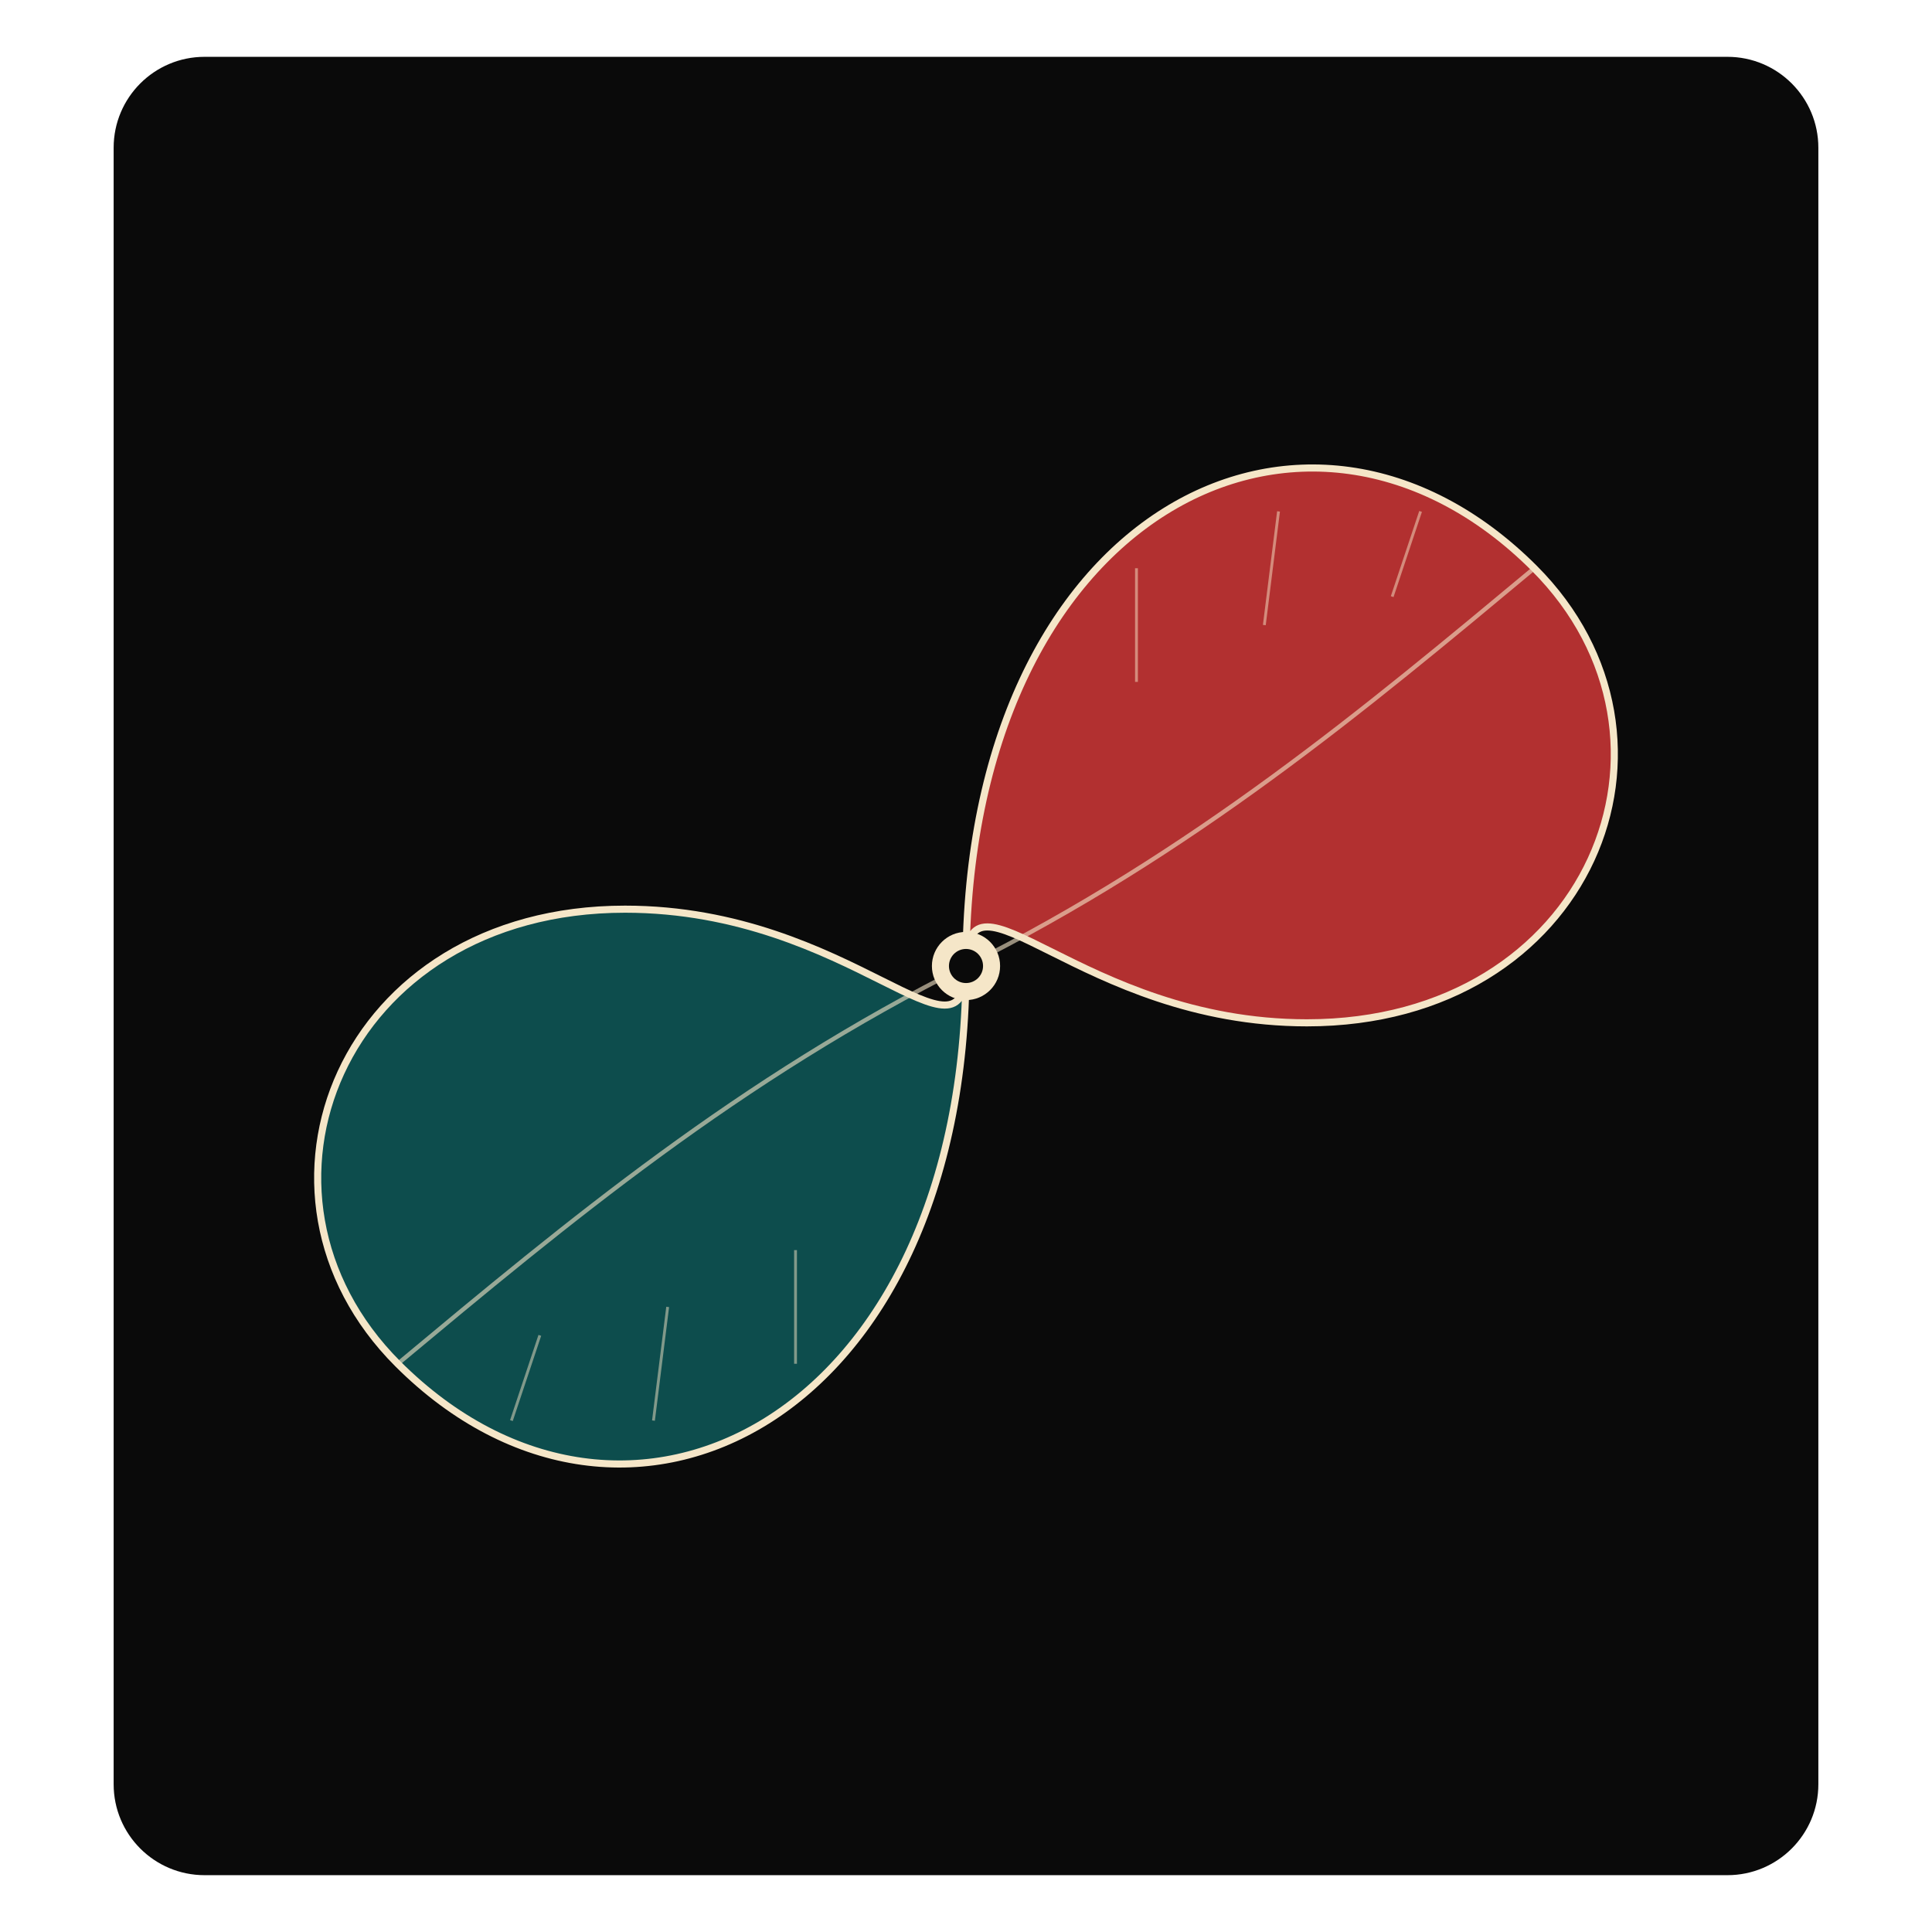
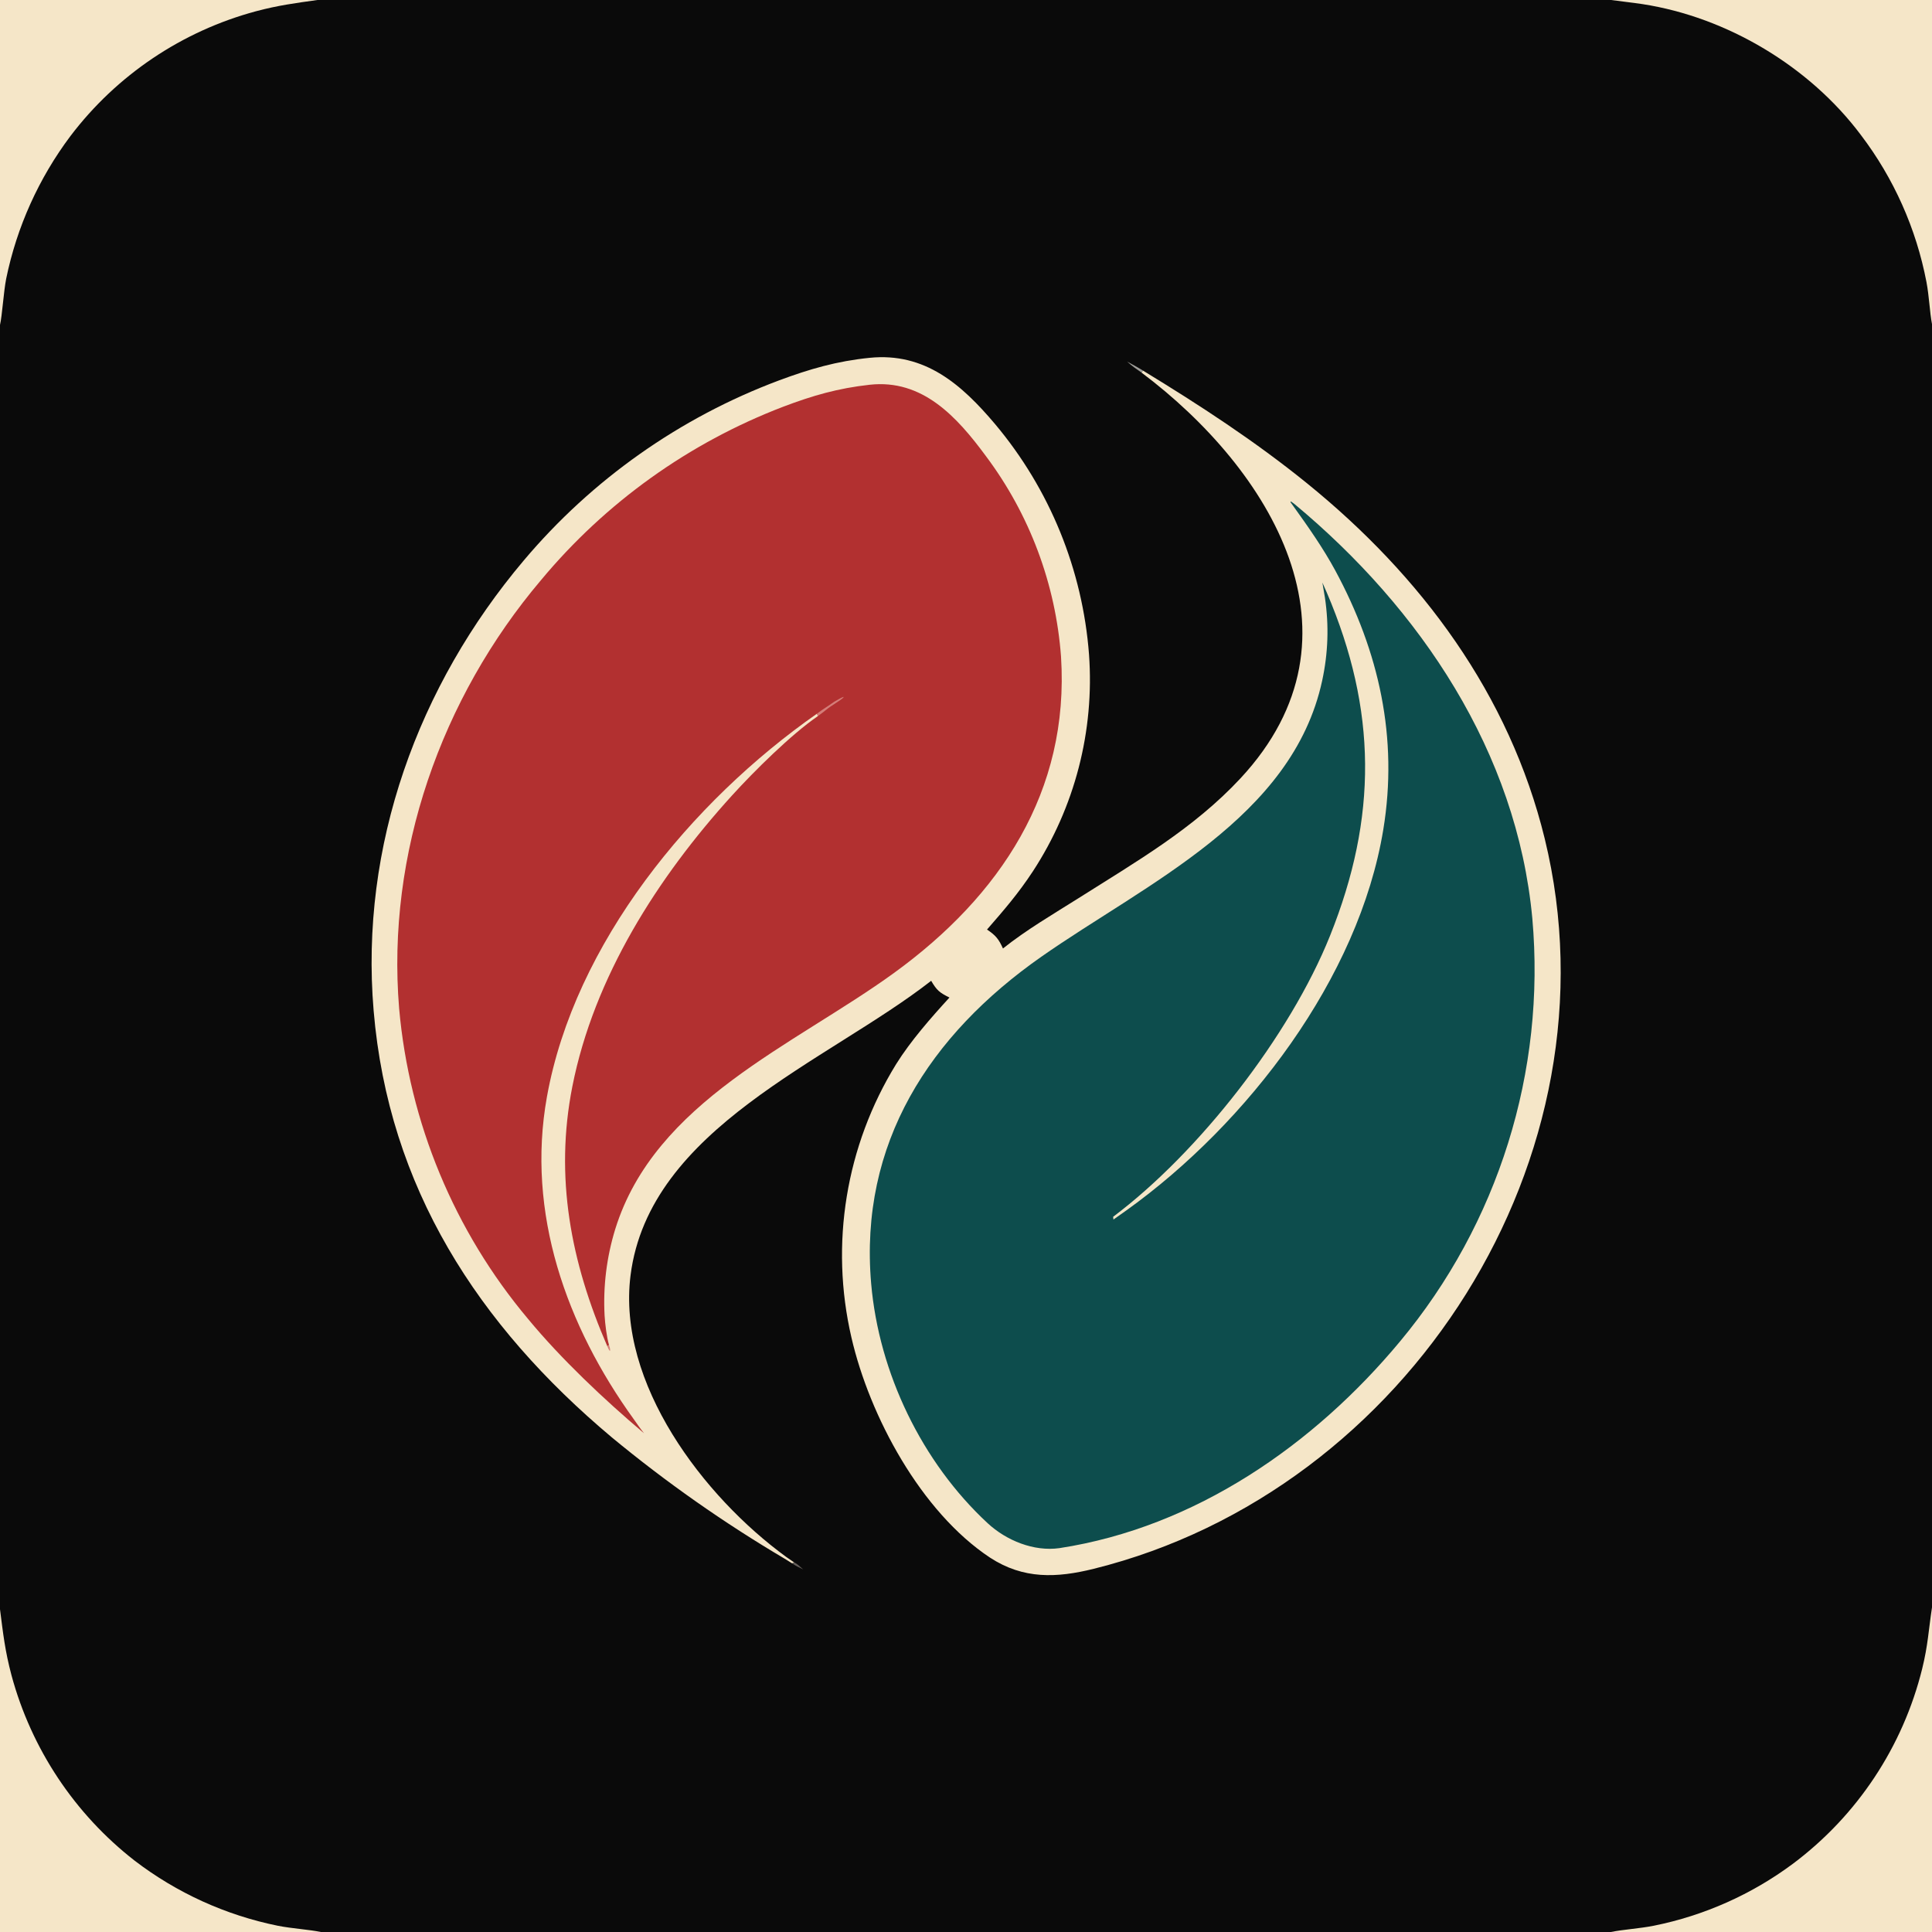
- <svg xmlns="http://www.w3.org/2000/svg" viewBox="0 20 680 680" role="img">
-   <rect x="40" y="40" width="600" height="640" rx="32" fill="#0a0a0a" />
-   <path d="M340 360 C 340 200, 460 140, 540 220 C 600 280, 560 380, 460 380 C 380 380, 340 320, 340 360 Z" fill="#b23030" stroke="#f5e6c8" stroke-width="2.5" />
-   <path d="M340 360 C 340 520, 220 580, 140 500 C 80 440, 120 340, 220 340 C 300 340, 340 400, 340 360 Z" fill="#0d4d4d" stroke="#f5e6c8" stroke-width="2.5" />
-   <path d="M540 220 C 480 270, 420 320, 340 360" fill="none" stroke="#f5e6c8" stroke-width="1.5" opacity="0.6" />
-   <path d="M140 500 C 200 450, 260 400, 340 360" fill="none" stroke="#f5e6c8" stroke-width="1.5" opacity="0.6" />
-   <line x1="500" y1="200" x2="490" y2="230" stroke="#f5e6c8" stroke-width="1" opacity="0.5" />
-   <line x1="450" y1="200" x2="445" y2="240" stroke="#f5e6c8" stroke-width="1" opacity="0.5" />
-   <line x1="400" y1="220" x2="400" y2="260" stroke="#f5e6c8" stroke-width="1" opacity="0.5" />
-   <line x1="180" y1="520" x2="190" y2="490" stroke="#f5e6c8" stroke-width="1" opacity="0.5" />
-   <line x1="230" y1="520" x2="235" y2="480" stroke="#f5e6c8" stroke-width="1" opacity="0.5" />
-   <line x1="280" y1="500" x2="280" y2="460" stroke="#f5e6c8" stroke-width="1" opacity="0.5" />
-   <circle cx="340" cy="360" r="12" fill="#f5e6c8" />
-   <circle cx="340" cy="360" r="6" fill="#0a0a0a" />
+ <svg xmlns="http://www.w3.org/2000/svg" viewBox="0 0 2048 2048" role="img">
+   <path d="M 0 0 L 336.495 0 L 1707.84 0 L 2048 0 L 2048 343.545 L 2048 1703.88 L 2048 2048 L 1707.64 2048 L 340.112 2048 L 0 2048 L 0 1705.87 L 0 344.441 L 0 0 z" fill="rgb(10,10,10)" />
+   <path d="M 2048 1703.88 L 2048 2048 L 1707.64 2048 C 1720.5 2045.34 1737.93 2044.37 1753.12 2041.34 C 1806.42 2030.62 1856.69 2008.25 1900.33 1975.83 C 1968.65 1924.77 2017.17 1851.62 2037.62 1768.82 C 2043.74 1743.98 2044.32 1728.25 2048 1703.88 z" fill="rgb(245,230,200)" />
+   <path d="M 0 1705.87 C 3.322 1731.95 5.312 1749.98 12.192 1775.9 C 33.236 1853.83 79.064 1922.8 142.757 1972.4 C 187.453 2006.6 239.345 2030.19 294.504 2041.38 C 309.31 2044.33 328.07 2045.43 340.112 2048 L 0 2048 L 0 1705.87 z" fill="rgb(245,230,200)" />
+   <path d="M 0 0 L 336.495 0 C 313.026 3.282 294.471 5.744 271.352 11.932 C 192.957 32.999 123.784 79.516 74.702 144.174 C 41.09 188.95 17.815 240.616 6.548 295.459 C 3.769 309.678 2.349 334.325 0 344.441 L 0 0 z" fill="rgb(245,230,200)" />
+   <path d="M 1707.84 0 L 2048 0 L 2048 343.545 C 2045.53 330.575 2045.03 314.259 2042.13 298.978 C 2031.3 242.344 2007.5 188.987 1972.6 143.083 C 1918.19 70.413 1830.81 18.239 1741.28 4.388 C 1730.18 2.672 1718.97 1.583 1707.84 0 z" fill="rgb(245,230,200)" />
+   <path d="M 831.768 1652.29 C 767.356 1614.26 706.042 1571.21 648.394 1523.55 C 506.859 1404.76 411.872 1258.76 396.057 1071.29 C 381.33 896.699 443.017 726.917 555.258 594.057 C 627.536 508.324 720.656 442.629 825.664 403.288 C 858.33 391.13 887.049 382.796 921.896 379.295 C 980.596 373.397 1019.42 407.615 1054.85 449.583 C 1112.78 518.553 1147.6 603.959 1154.41 693.766 C 1160.26 774.833 1139.36 855.582 1094.91 923.63 C 1079.3 947.37 1064.68 964.171 1046.28 985.359 C 1055.63 991.599 1058.75 995.607 1063.18 1005.43 C 1088.41 985.347 1115.9 969.389 1142.96 952.304 C 1204.05 913.571 1265.26 878.536 1315.06 824.954 C 1455.62 673.712 1346.31 497.286 1210 394.92 L 1211.56 392.813 C 1271.87 429.566 1330.42 467.707 1385.4 512.241 C 1506.63 610.452 1600.15 736.069 1637.49 889.092 C 1719.7 1226.01 1492.77 1580.16 1159.5 1662.97 C 1120.14 1672.75 1084.91 1674.26 1049.54 1651.2 C 976.129 1602.62 921.784 1501.11 902.568 1417.87 C 879.562 1318.79 896.58 1214.64 949.926 1128.04 C 965.343 1103.37 986.804 1078.93 1006.47 1057.44 C 996.1 1052.3 993.075 1049.97 987.083 1039.68 C 877.694 1125.17 688.139 1195.68 668.401 1351.98 C 653.958 1466.35 745.85 1586.71 833.626 1650.56 L 841.827 1656.22 L 839.746 1657.26 L 831.768 1652.29 z" fill="rgb(245,230,200)" />
+   <path d="M 1370.77 536.215 L 1367.91 532.228 L 1368.43 531.539 L 1372.3 534.385 C 1505.87 645.443 1607.93 797.302 1624.32 973.483 C 1638.72 1135.7 1588.25 1297.01 1483.98 1422.1 C 1393.02 1531.48 1267.18 1618.92 1123.08 1641.08 C 1095.86 1644.93 1066.71 1632.97 1046.97 1614.68 C 977.119 1549.96 931.675 1455.25 923.475 1360.77 C 910.552 1211.86 985.669 1096.93 1103.87 1014.17 C 1215.42 936.073 1369.97 867.368 1401.55 721.576 C 1407.9 692.213 1408.87 663.124 1404.49 633.58 L 1401.78 617.555 C 1403.37 621.059 1404.91 624.638 1406.47 628.165 C 1459.73 752.771 1460.3 866.36 1409.84 992.048 C 1367.31 1097.97 1271.05 1221.42 1179.97 1289.84 L 1180.29 1292.76 C 1185.13 1289.4 1189.94 1286 1194.72 1282.56 C 1321.94 1191.11 1440.44 1037.23 1466.37 879.272 C 1482.28 782.343 1462 690.921 1415.42 604.705 C 1402.69 581.15 1386.38 557.919 1370.77 536.215 z" fill="rgb(13,77,77)" />
+   <path d="M 682.717 1519.34 C 640.257 1483.44 594.868 1440.62 559.689 1398.04 C 481.515 1304.96 433.833 1190.11 423.101 1069.03 C 409.485 904.853 467.57 739.983 573.503 614.932 C 641.892 532.71 730.259 469.437 830.13 431.181 C 861.662 419.232 888.287 411.554 921.921 407.851 C 977.842 401.695 1014.35 441.753 1045.07 483.435 C 1091.4 545.241 1119.05 619.031 1124.73 696.065 C 1133.94 839.103 1059.99 949.879 947.843 1031.25 C 841.714 1108.26 694.318 1167.31 652.196 1302.89 C 643.056 1332.52 639.229 1363.54 640.89 1394.5 C 641.45 1403.43 643.045 1417.14 645.592 1425.74 L 643.793 1427.11 C 605.043 1337.94 587.75 1247.79 606.71 1151.74 C 629.628 1035.64 697.362 929.814 775.914 843.289 C 799.066 817.787 838.619 778.539 867.05 759.069 L 865.942 756.592 C 733.076 849.417 609.102 999.697 579.781 1162.57 C 557.59 1285.84 600.402 1405.66 672.048 1504.76 C 675.654 1509.75 678.773 1514.5 682.717 1519.34 z" fill="rgb(178,48,48)" />
+   <path d="M 1210 394.92 C 1204.67 391.207 1199.63 387.754 1194.87 383.318 C 1200.58 386.437 1206.05 389.348 1211.56 392.813 L 1210 394.92 z" fill="rgb(159,158,153)" />
+   <path d="M 865.942 756.592 C 871.782 751.968 878.296 748.315 884.341 743.812 C 887.369 742.301 890.887 739.75 894.024 738.777 C 894.91 738.503 892.962 740.472 894.403 739.166 C 889.312 743.778 881.432 747.709 875.989 752.273 C 872.778 754.965 869.89 756.974 867.05 759.069 L 865.942 756.592 z" fill="rgb(212,125,120)" />
+   <path d="M 645.592 1425.74 C 645.869 1426.78 647.391 1430.88 646.477 1432.05 C 645.413 1431.28 644.326 1428.3 643.793 1427.11 L 645.592 1425.74 z" fill="rgb(212,125,120)" />
+   <path d="M 841.827 1656.22 C 845.657 1658 847.976 1660.72 851.375 1663.62 C 847.159 1661.65 843.562 1659.97 839.746 1657.26 L 841.827 1656.22 z" fill="rgb(100,94,90)" />
</svg>
